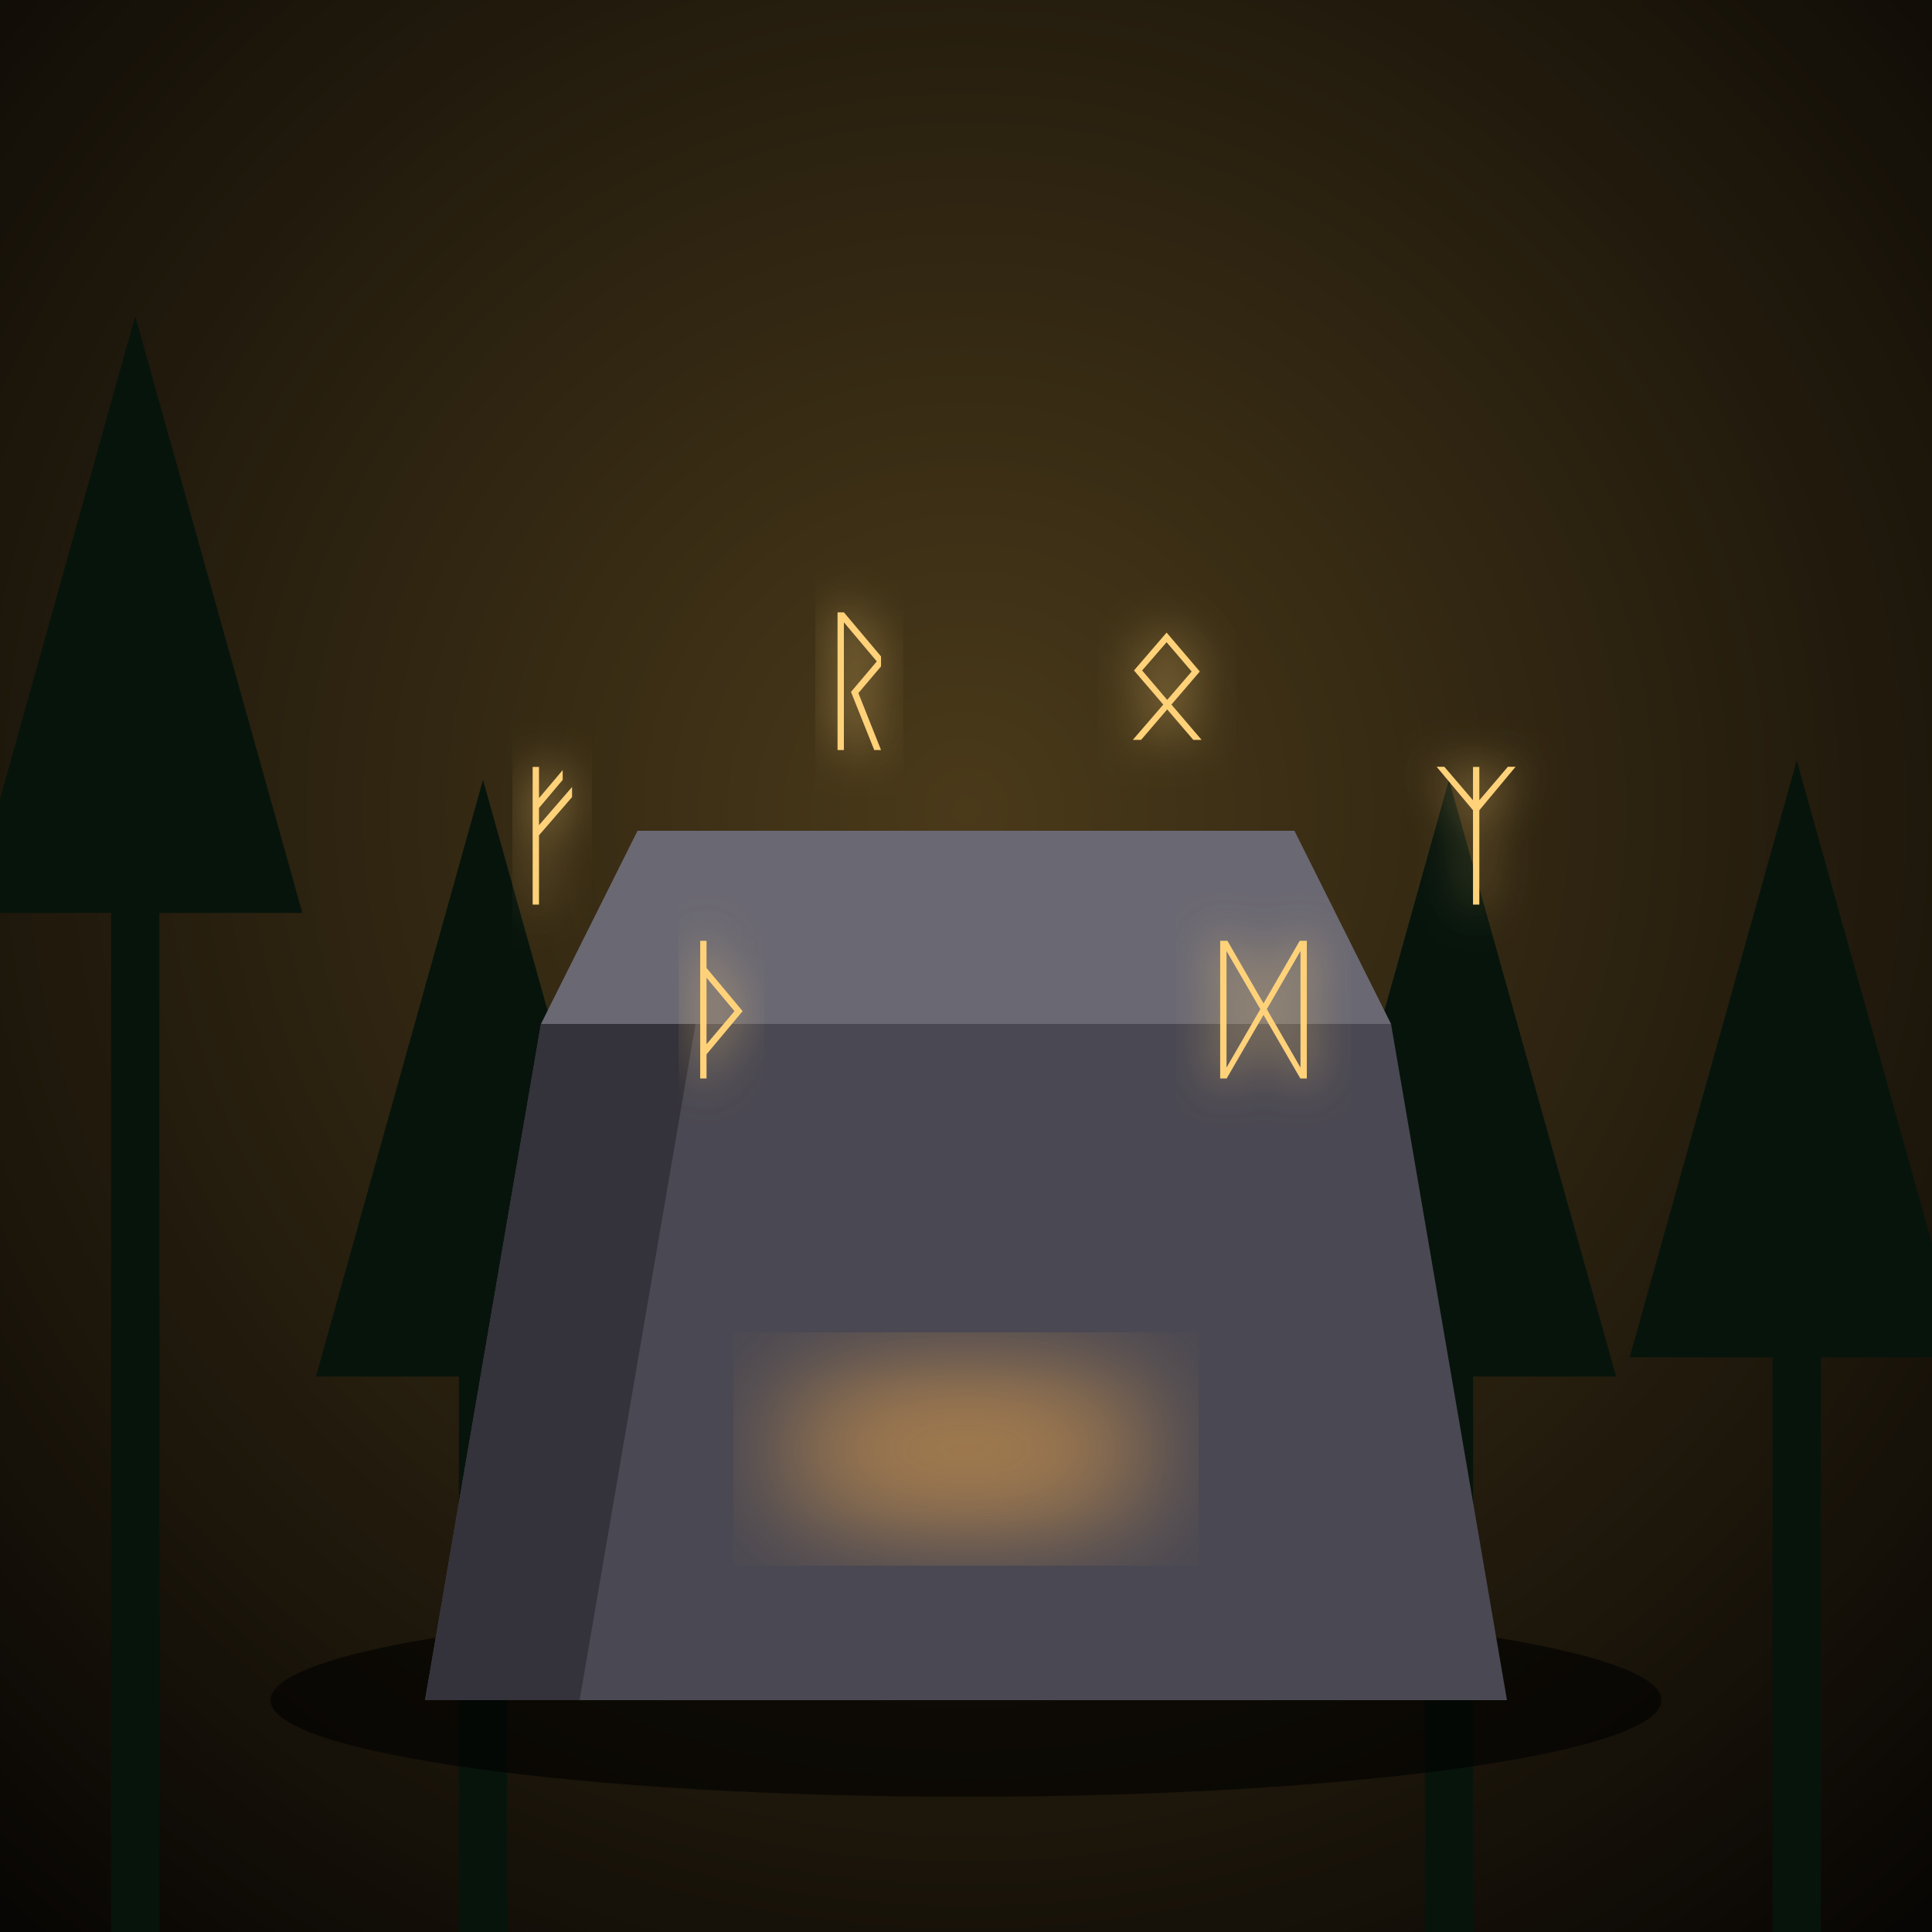
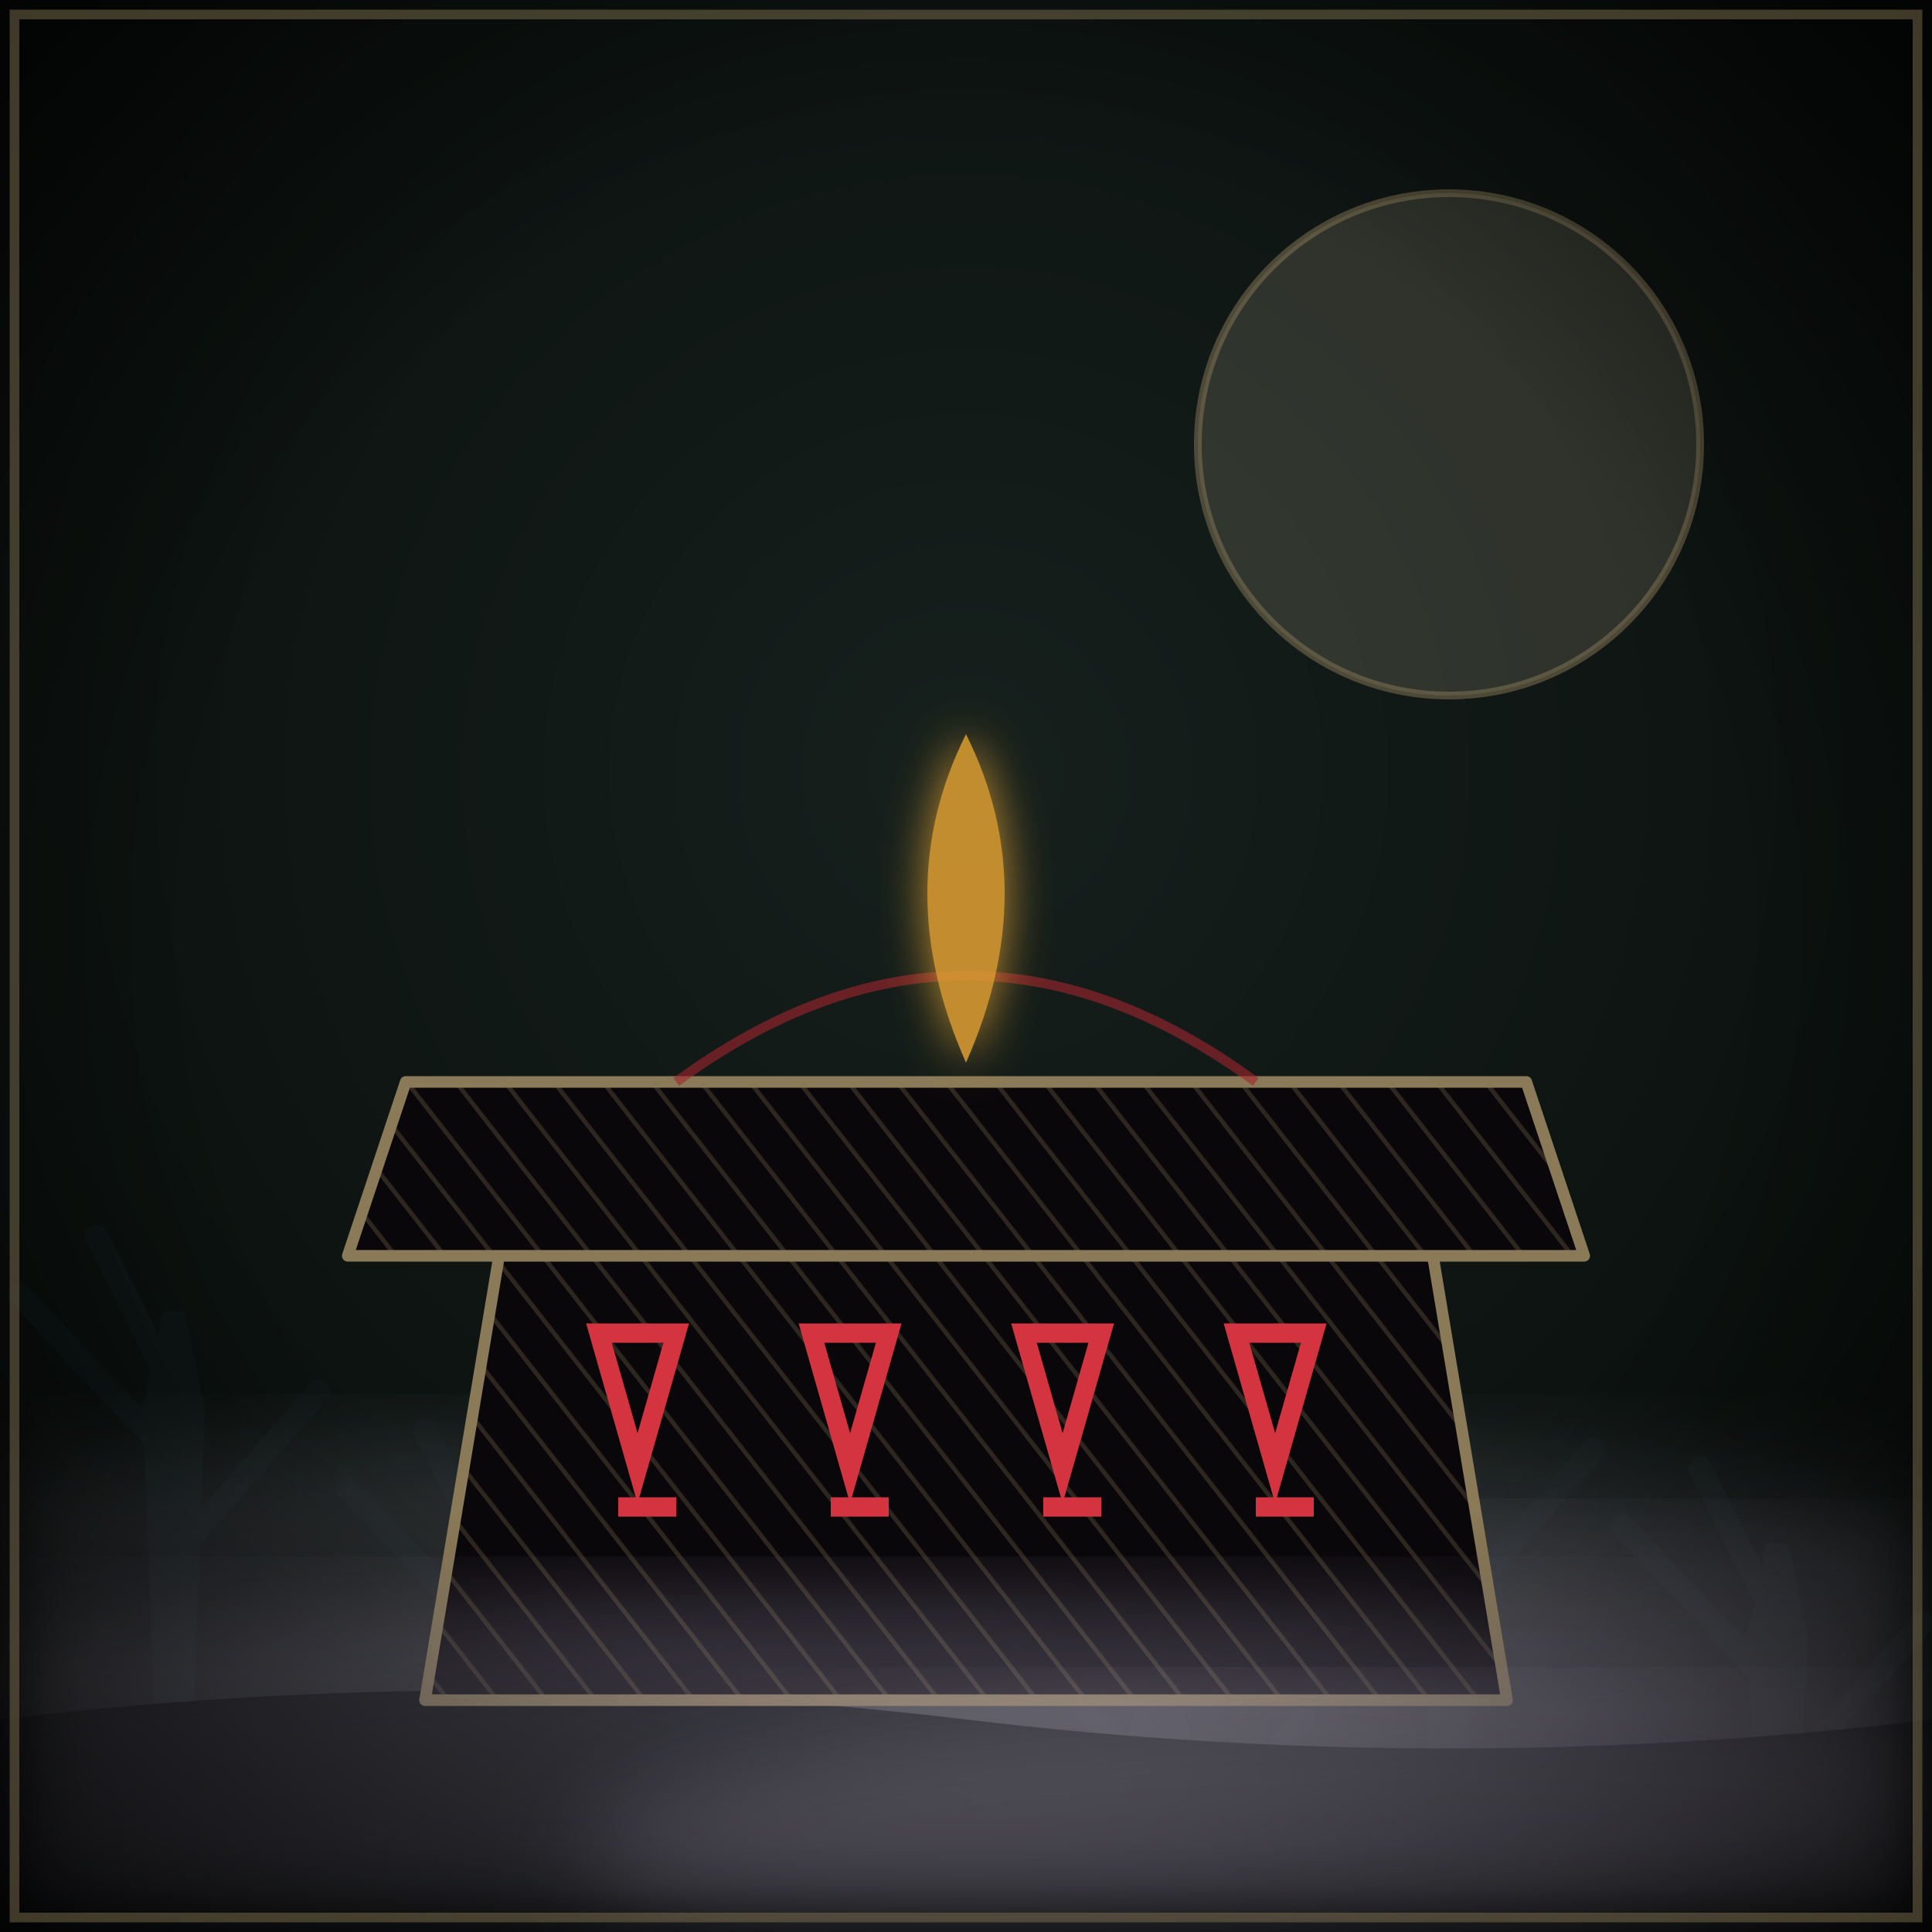
<svg xmlns="http://www.w3.org/2000/svg" viewBox="0 0 200 200">
+   <style>
+ .br{animation:br 5.5s ease-in-out infinite;transform-box:fill-box;transform-origin:50% 100%}
+ .bob{animation:bob 6s ease-in-out infinite;transform-box:fill-box;transform-origin:center}
+ .eye{animation:eye 4.2s ease-in-out infinite}
+ .eye2{animation:eye 3.1s ease-in-out -1.2s infinite}
+ .fl{animation:fl 2.6s ease-in-out infinite;transform-box:fill-box;transform-origin:50% 100%}
+ .dr{animation:dr 16s ease-in-out infinite alternate}
+ .dr2{animation:dr 22s ease-in-out -6s infinite alternate-reverse}
+ .sp{animation:sp 7s linear infinite}
+ .sp2{animation:sp 9s linear -3s infinite}
+ .sw{animation:sw 7s ease-in-out infinite;transform-box:fill-box;transform-origin:50% 100%}
+ .pl{animation:pl 3.4s ease-in-out infinite}
+ @keyframes br{50%{transform:translateY(-2px) scaleY(1.014)}}
+ @keyframes bob{50%{transform:translateY(-3px)}}
+ @keyframes eye{0%,100%{opacity:.5}50%{opacity:1}}
+ @keyframes fl{0%,100%{transform:scaleY(1) skewX(0)}30%{transform:scaleY(1.12) skewX(2deg)}60%{transform:scaleY(.94) skewX(-2deg)}}
+ @keyframes dr{to{transform:translateX(26px)}}
+ @keyframes sp{0%{transform:translateY(0);opacity:0}15%{opacity:.7}100%{transform:translateY(-60px);opacity:0}}
+ @keyframes sw{50%{transform:rotate(1.6deg)}}
+ @keyframes pl{50%{opacity:.35}}
+ @media(prefers-reduced-motion:reduce){*{animation:none!important}}
+ </style>
  <defs>
-     <radialGradient id="bg" cx="50%" cy="42%" r="75%">
-       <stop offset="0" stop-color="#4a3a1a" />
-       <stop offset="1" stop-color="#080604" />
+     <radialGradient id="bg" cx="50%" cy="40%" r="80%">
+       <stop offset="0" stop-color="#16201d" />
+       <stop offset="1" stop-color="#050806" />
    </radialGradient>
-     <filter id="glow" x="-50%" y="-50%" width="200%" height="200%">
-       <feGaussianBlur stdDeviation="2.5" result="b" />
+     <linearGradient id="mi" x1="0" y1="0" x2="0" y2="1">
+       <stop offset="0" stop-color="#9a92a6" stop-opacity="0" />
+       <stop offset="1" stop-color="#9a92a6" stop-opacity=".42" />
+     </linearGradient>
+     <radialGradient id="vg" cx="50%" cy="48%" r="72%">
+       <stop offset=".55" stop-color="#000" stop-opacity="0" />
+       <stop offset="1" stop-color="#000" stop-opacity=".78" />
+     </radialGradient>
+     <pattern id="ht" width="4" height="4" patternUnits="userSpaceOnUse" patternTransform="rotate(38)">
+       <line x1="0" y1="0" x2="0" y2="4" stroke="#000" stroke-opacity=".38" stroke-width="1" />
+     </pattern>
+     <pattern id="hd" width="4" height="4" patternUnits="userSpaceOnUse" patternTransform="rotate(-38)">
+       <line x1="0" y1="0" x2="0" y2="4" stroke="#8a7a58" stroke-opacity=".28" stroke-width=".9" />
+     </pattern>
+     <filter id="gl" x="-60%" y="-60%" width="220%" height="220%">
+       <feGaussianBlur stdDeviation="2.4" result="b" />
      <feMerge>
        <feMergeNode in="b" />
        <feMergeNode in="SourceGraphic" />
      </feMerge>
    </filter>
-     <filter id="soft">
-       <feGaussianBlur stdDeviation="6" />
+     <filter id="bl">
+       <feGaussianBlur stdDeviation="5" />
    </filter>
  </defs>
-   <style>
- .bob{animation:bob 4s ease-in-out infinite;transform-box:fill-box;transform-origin:center}
- .blink{animation:blink 5s infinite;transform-box:fill-box;transform-origin:center}
- .fl{animation:fl 3s ease-in-out infinite}
- .fl2{animation:fl 4.4s ease-in-out -1.5s infinite}
- .sway{animation:sway 5s ease-in-out infinite;transform-box:fill-box;transform-origin:50% 100%}
- .pulse{animation:pulse 2.4s ease-in-out infinite;transform-box:fill-box;transform-origin:center}
- .rise{animation:rise 4s linear infinite}
- @keyframes bob{50%{transform:translateY(-3px)}}
- @keyframes blink{0%,92%,100%{transform:scaleY(1)}95%{transform:scaleY(.1)}}
- @keyframes fl{50%{opacity:.35}}
- @keyframes sway{50%{transform:rotate(2.5deg)}}
- @keyframes pulse{50%{transform:scale(1.12);opacity:.7}}
- @keyframes rise{0%{transform:translateY(0);opacity:0}20%{opacity:.9}100%{transform:translateY(-70px);opacity:0}}
- @media(prefers-reduced-motion:reduce){*{animation:none!important}}
- 
- </style>
  <rect width="200" height="200" fill="url(#bg)" />
-   <path d="M14 200 L14 62 M0 92 L14 42 L28 92Z" fill="#07140c" stroke="#07140c" stroke-width="5" />
-   <path d="M50 200 L50 110 M36 140 L50 90 L64 140Z" fill="#07140c" stroke="#07140c" stroke-width="5" />
-   <path d="M150 200 L150 110 M136 140 L150 90 L164 140Z" fill="#07140c" stroke="#07140c" stroke-width="5" />
-   <path d="M186 200 L186 108 M172 138 L186 88 L200 138Z" fill="#07140c" stroke="#07140c" stroke-width="5" />
-   <ellipse cx="100" cy="176" rx="72" ry="10" fill="#000" opacity=".6" />
-   <path d="M44 176 L56 106 L144 106 L156 176Z" fill="#4a4852" />
-   <path d="M56 106 L66 86 L134 86 L144 106Z" fill="#6a6872" />
-   <path d="M44 176 L56 106 L72 106 L60 176Z" fill="#34323a" />
-   <ellipse class="pulse" cx="100" cy="150" rx="20" ry="10" fill="#ffb04a" opacity=".5" filter="url(#soft)" />
-   <text class="fl2" x="52" y="92" font-size="16" fill="#ffd27a" filter="url(#glow)" font-family="serif">ᚠ</text>
-   <text class="fl" x="84" y="76" font-size="16" fill="#ffd27a" filter="url(#glow)" font-family="serif">ᚱ</text>
-   <text class="fl2" x="116" y="76" font-size="16" fill="#ffd27a" filter="url(#glow)" font-family="serif">ᛟ</text>
-   <text class="fl" x="148" y="92" font-size="16" fill="#ffd27a" filter="url(#glow)" font-family="serif">ᛉ</text>
-   <text class="fl2" x="70" y="110" font-size="16" fill="#ffd27a" filter="url(#glow)" font-family="serif">ᚦ</text>
-   <text class="fl" x="126" y="110" font-size="16" fill="#ffd27a" filter="url(#glow)" font-family="serif">ᛞ</text>
-   <rect width="200" height="200" fill="none" stroke="#000" stroke-opacity=".0" />
+   <circle cx="150" cy="46" r="26" fill="#d8cfae" opacity="0.16" />
+   <circle cx="150" cy="46" r="26" fill="none" stroke="#8a7a58" stroke-opacity=".5" stroke-width=".8" />
+   <path d="M18 200 L16 146 L18 136 L20 146 Z M17 150 L2 134 M19 160 L33 144 M18 144 L10 128" stroke="#0e1514" stroke-width="2.4" fill="#0e1514" stroke-linecap="round" opacity=".95" />
+   <path d="M52 200 L50 166 L52 156 L54 166 Z M51 170 L36 154 M53 180 L67 164 M52 164 L44 148" stroke="#0e1514" stroke-width="2.4" fill="#0e1514" stroke-linecap="round" opacity=".95" />
+   <path d="M150 200 L148 152 L150 142 L152 152 Z M149 156 L134 140 M151 166 L165 150 M150 150 L142 134" stroke="#0e1514" stroke-width="2.4" fill="#0e1514" stroke-linecap="round" opacity=".95" />
+   <path d="M184 200 L182 170 L184 160 L186 170 Z M183 174 L168 158 M185 184 L199 168 M184 168 L176 152" stroke="#0e1514" stroke-width="2.4" fill="#0e1514" stroke-linecap="round" opacity=".95" />
+   <path d="M120 200 L118 180 L120 170 L122 180 Z M119 184 L104 168 M121 194 L135 178 M120 178 L112 162" stroke="#0e1514" stroke-width="2.4" fill="#0e1514" stroke-linecap="round" opacity=".95" />
+   <g class="dr2">
+     <ellipse cx="90" cy="166" rx="130" ry="18.0" fill="#9a92a6" opacity="0.193" filter="url(#bl)" />
+     <ellipse cx="150" cy="173.2" rx="90" ry="15.0" fill="#b0a8bb" opacity="0.165" filter="url(#bl)" />
+   </g>
+   <path d="M0 178 Q50 172 100 178 T200 178 V200 H0 Z" fill="#06090a" />
+   <g class="br">
+     <path d="M44 176 L52 128 L148 128 L156 176 Z" fill="#0a070b" stroke="#8a7a58" stroke-width="1.2" stroke-linejoin="round" />
+     <path d="M44 176 L52 128 L148 128 L156 176 Z" fill="url(#hd)" opacity="1" />
+     <path d="M36 130 L164 130 L158 112 L42 112 Z" fill="#0a070b" stroke="#8a7a58" stroke-width="1.2" stroke-linejoin="round" />
+     <path d="M36 130 L164 130 L158 112 L42 112 Z" fill="url(#hd)" opacity="1" />
+     <path d="M62 138 l8 0 l-4 14 z M64 156 h6" stroke="#d4343f" stroke-width="2" fill="none" class="eye2" />
+     <path d="M84 138 l8 0 l-4 14 z M86 156 h6" stroke="#d4343f" stroke-width="2" fill="none" class="eye" />
+     <path d="M106 138 l8 0 l-4 14 z M108 156 h6" stroke="#d4343f" stroke-width="2" fill="none" class="eye2" />
+     <path d="M128 138 l8 0 l-4 14 z M130 156 h6" stroke="#d4343f" stroke-width="2" fill="none" class="eye" />
+     <path d="M70 112 Q100 90 130 112" stroke="#a3262e" stroke-opacity=".6" fill="none" />
+   </g>
+   <g class="fl">
+     <path d="M100 110 Q92 92 100 76 Q108 92 100 110Z" fill="#e0a030" opacity=".85" filter="url(#gl)" />
+   </g>
+   <g class="dr">
+     <ellipse cx="90" cy="184" rx="130" ry="19.0" fill="#9a92a6" opacity="0.315" filter="url(#bl)" />
+     <ellipse cx="150" cy="191.6" rx="90" ry="15.833" fill="#b0a8bb" opacity="0.27" filter="url(#bl)" />
+   </g>
+   <rect width="200" height="200" fill="url(#vg)" />
+   <rect x="1.5" y="1.5" width="197" height="197" fill="none" stroke="#8a7a58" stroke-opacity=".45" stroke-width="1" />
</svg>
